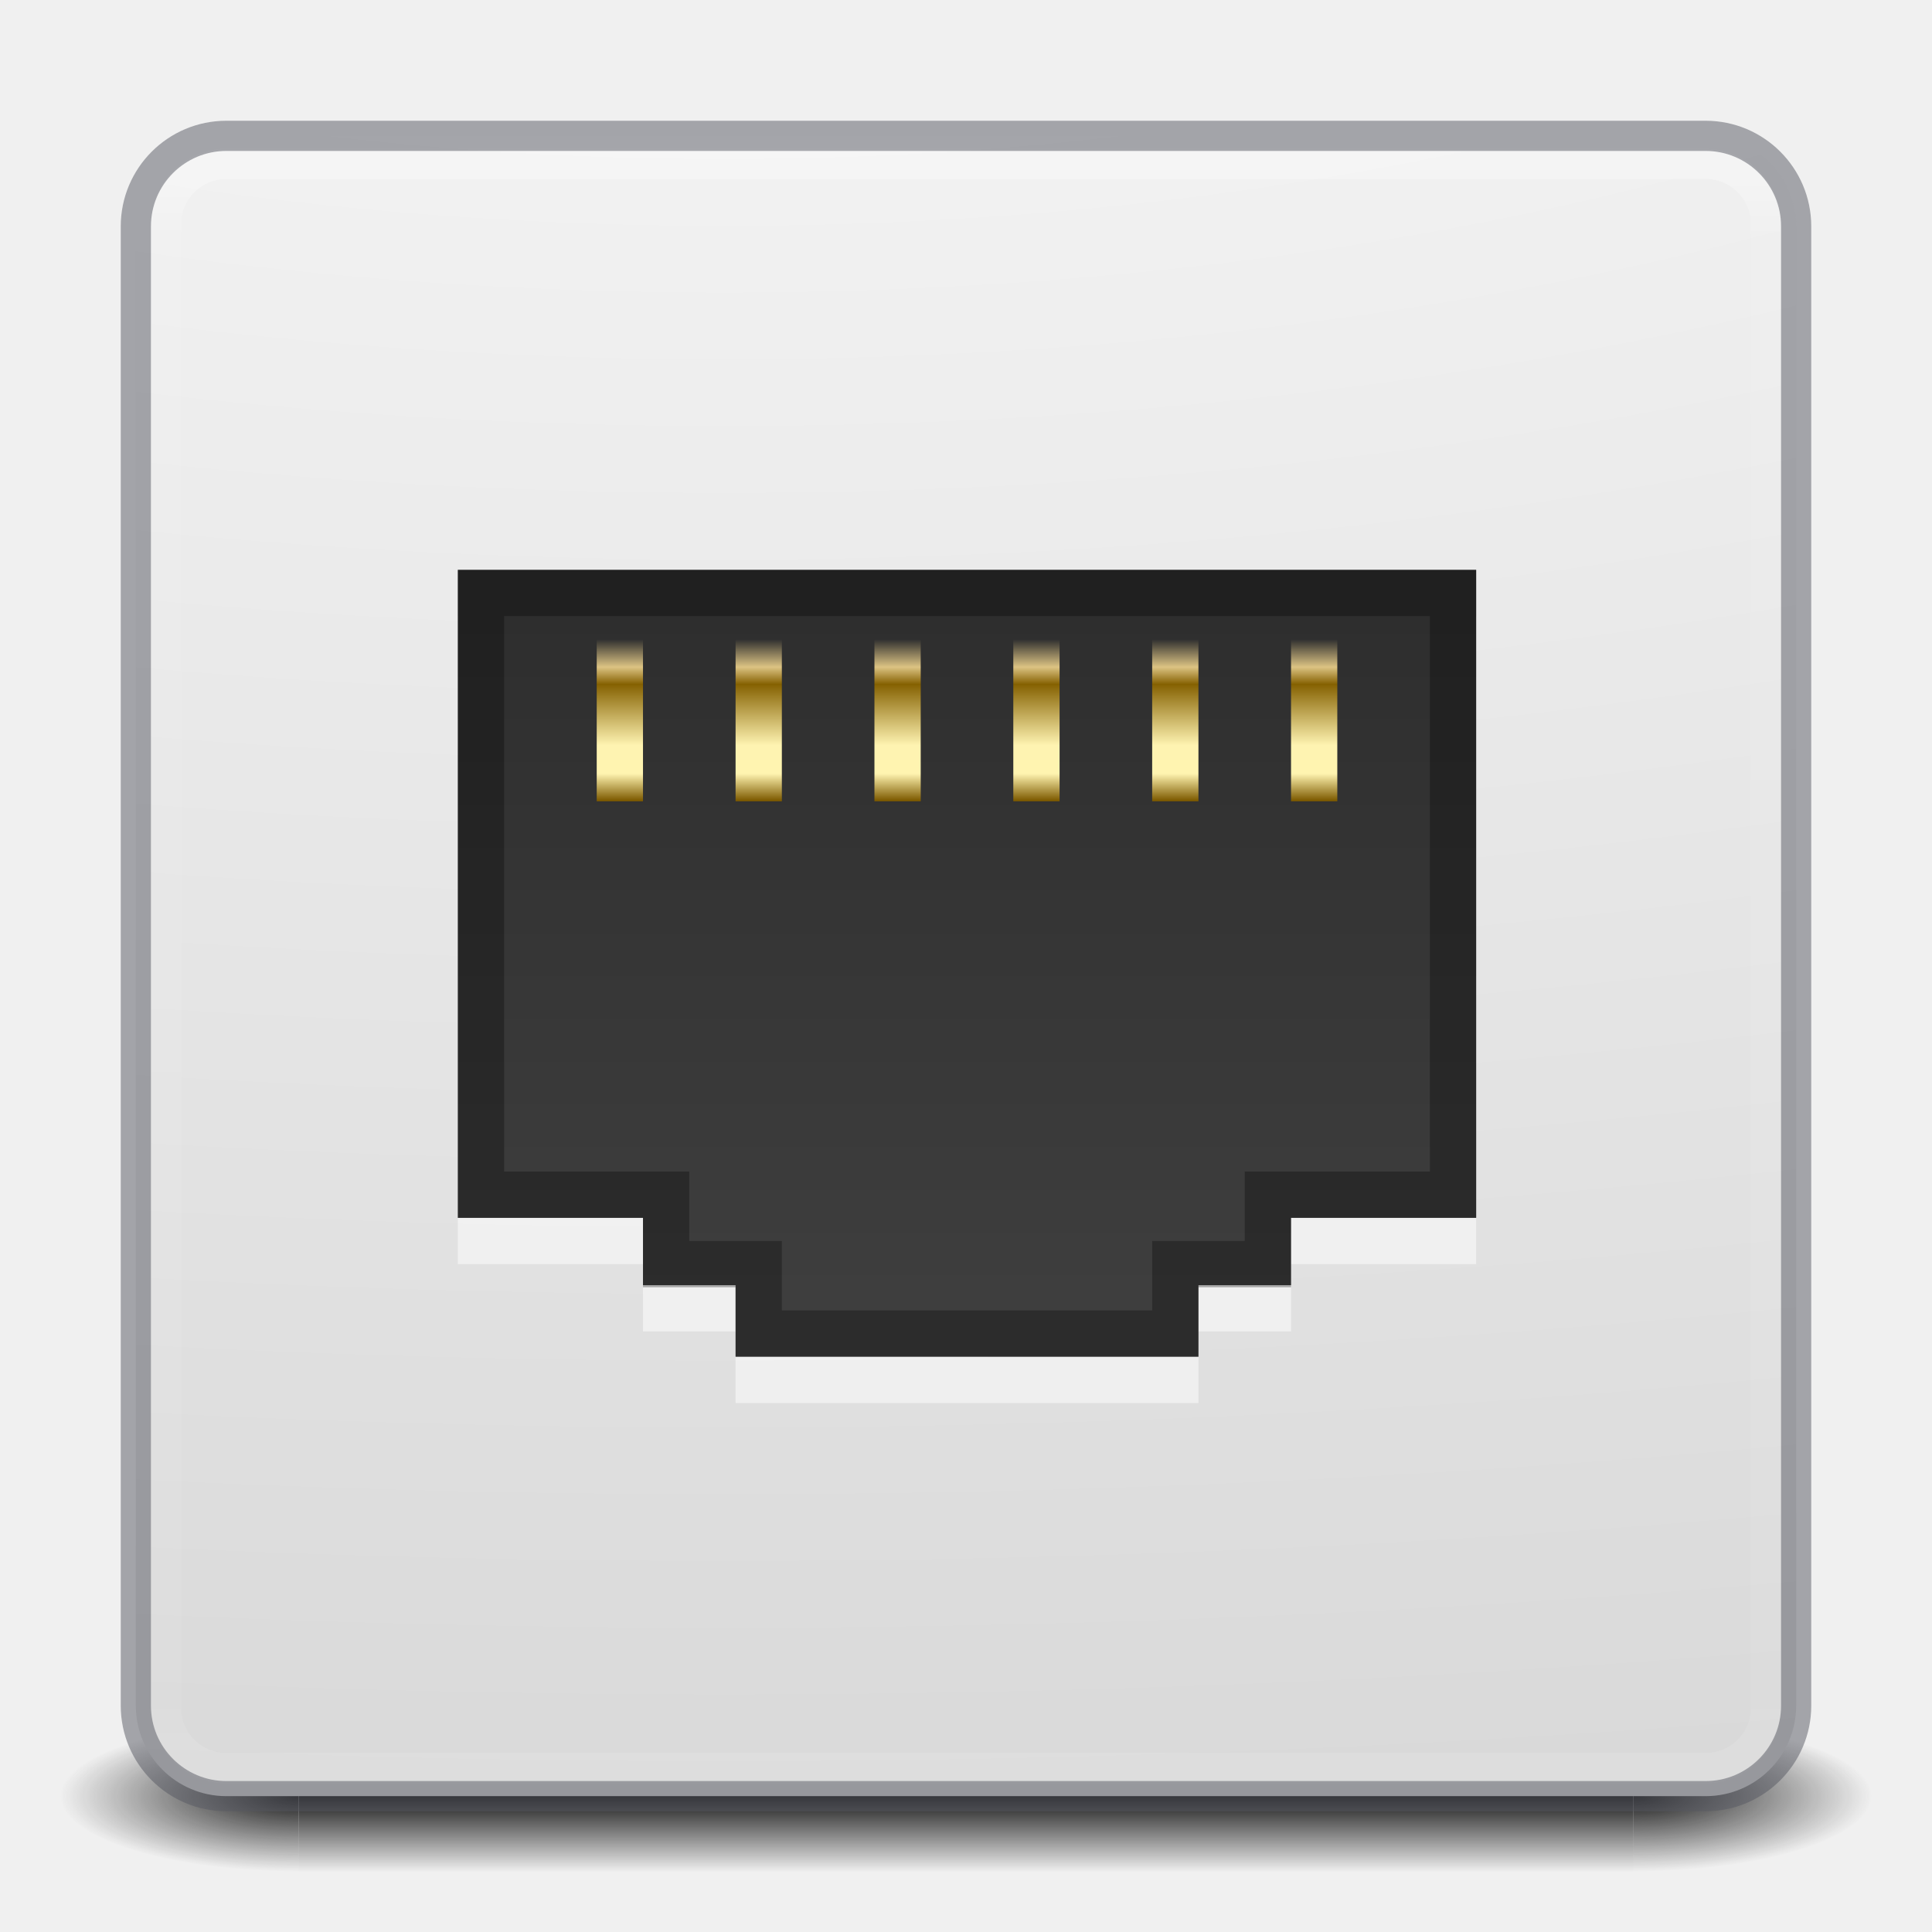
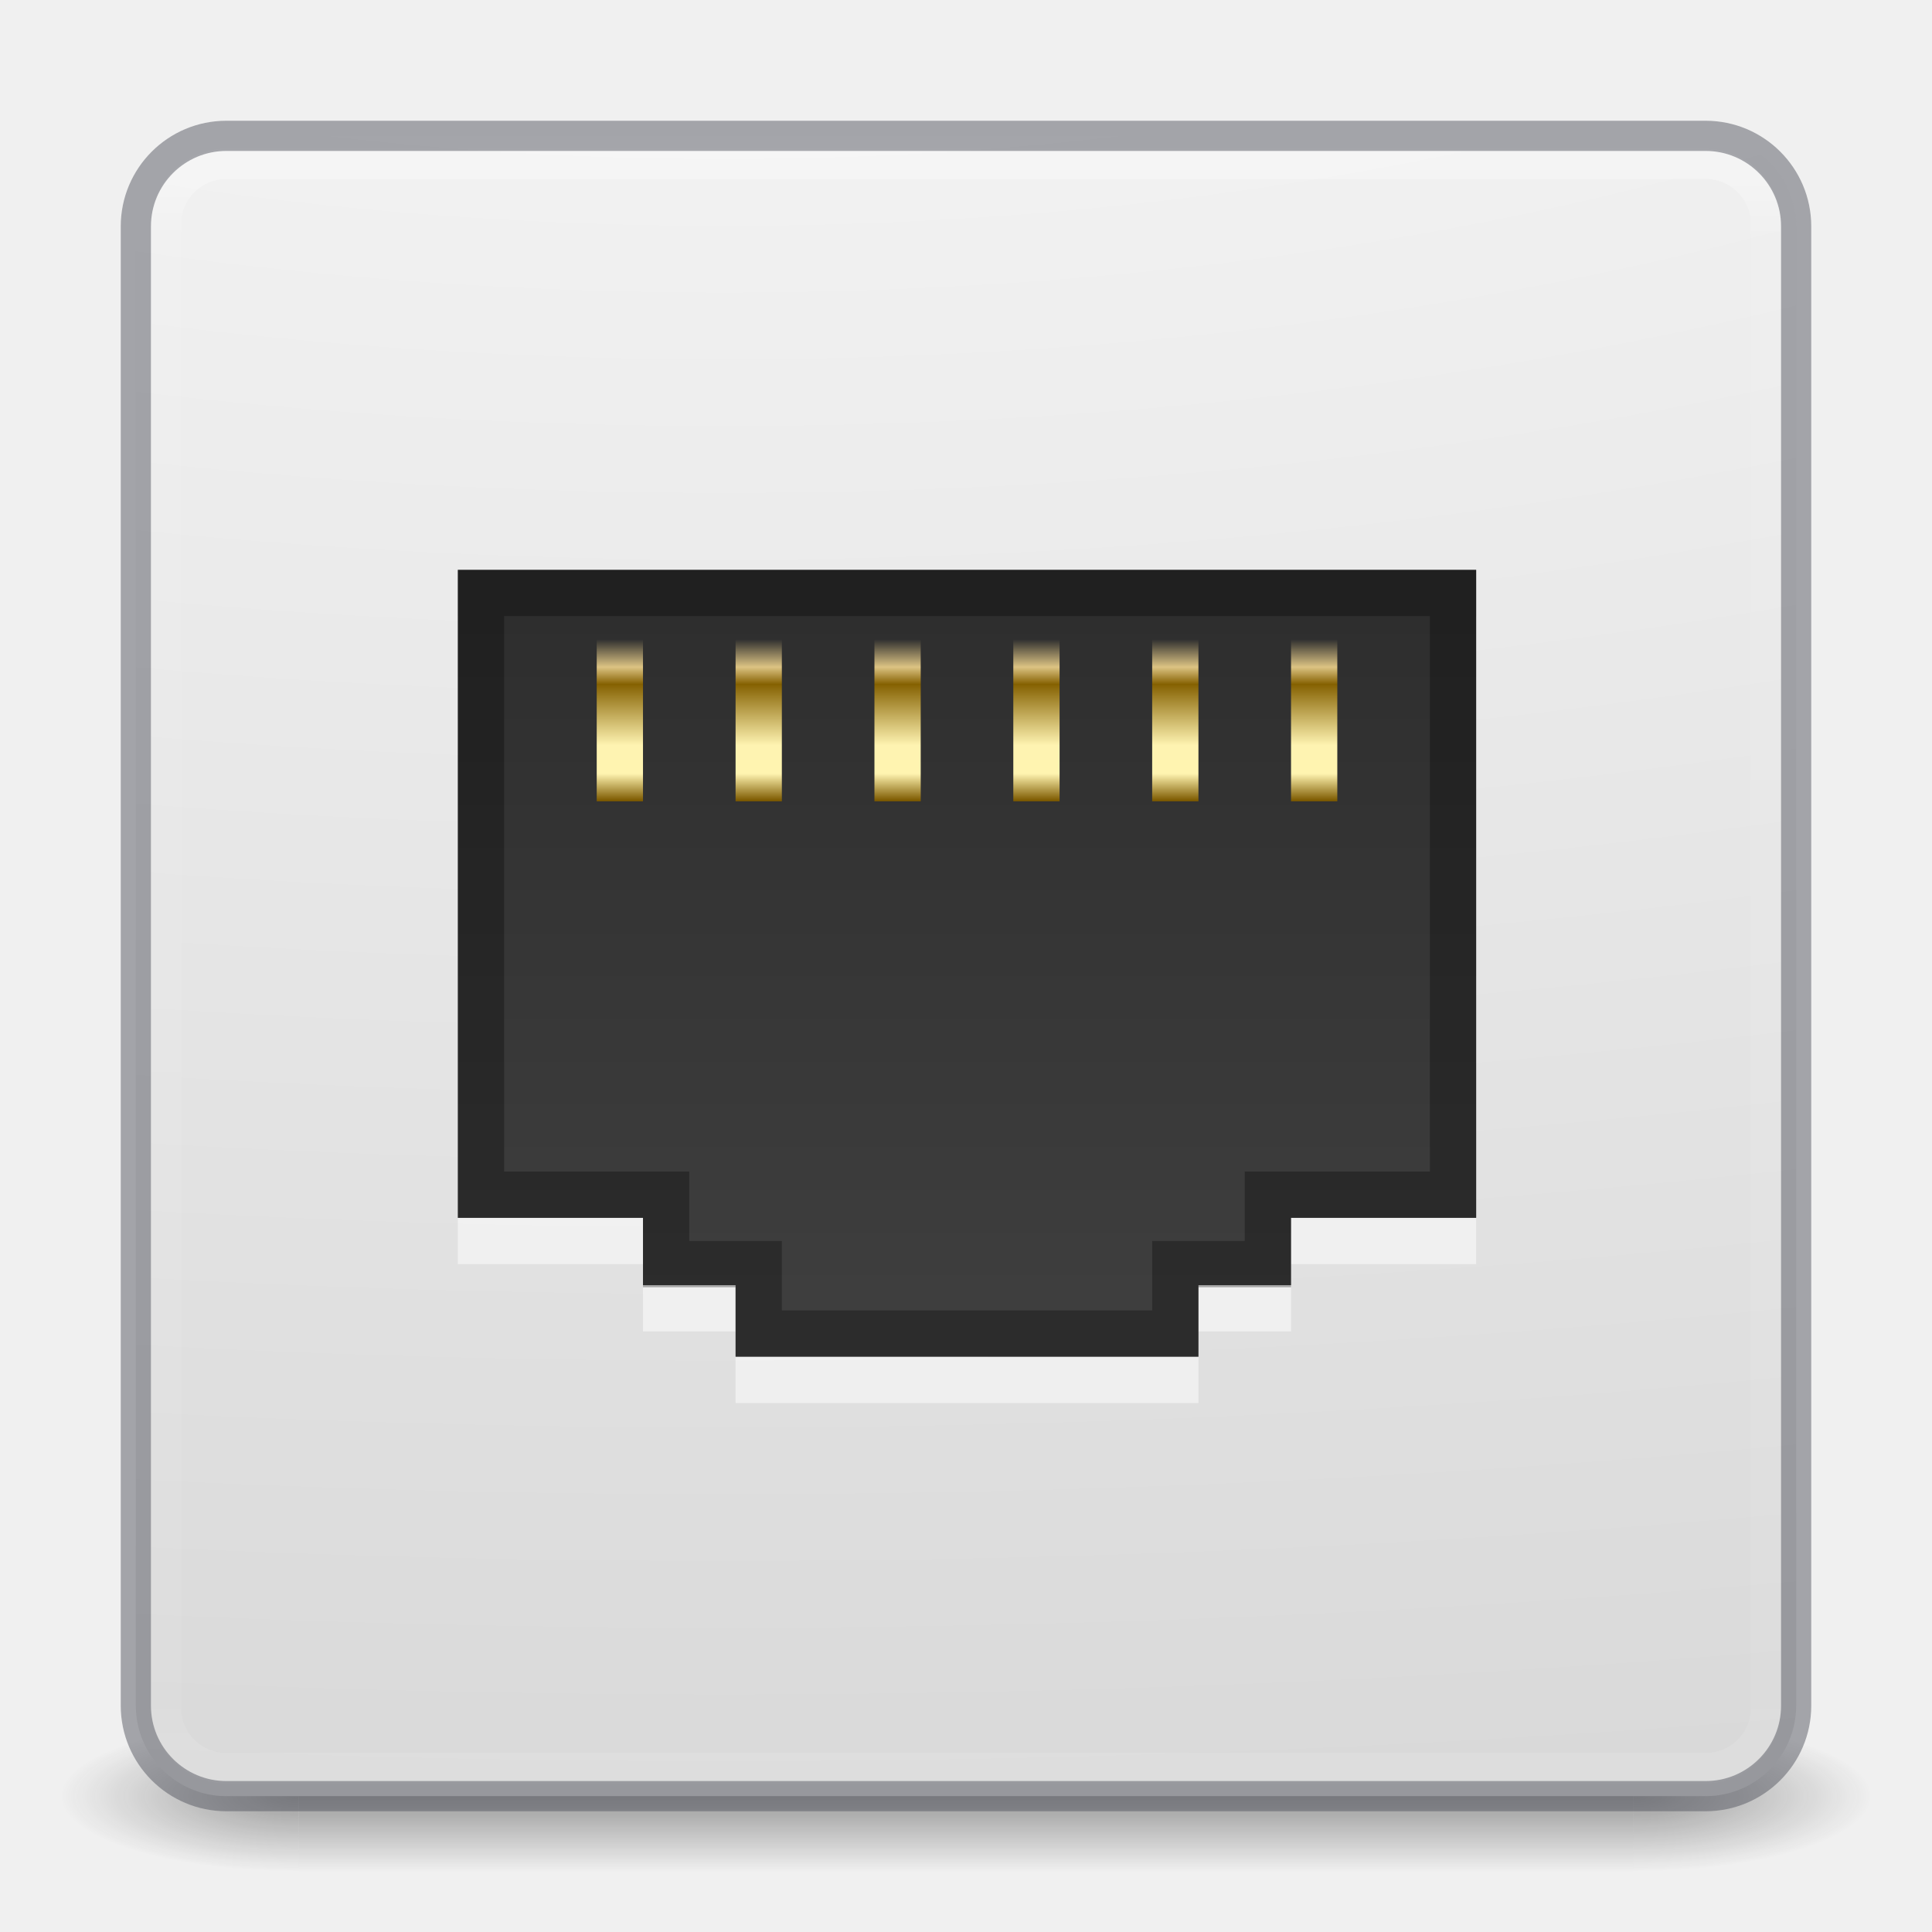
<svg xmlns="http://www.w3.org/2000/svg" xmlns:xlink="http://www.w3.org/1999/xlink" version="1.1" id="svg4332" height="64px" width="64px">
  <defs id="defs4334">
    <linearGradient x1="38.856" y1="26.32" x2="38.856" y2="32.522" id="linearGradient4225-5" xlink:href="#linearGradient4213-9" gradientUnits="userSpaceOnUse" gradientTransform="matrix(0.9921597,0,0,-0.9932415,0.2541701,63.79403)" />
    <linearGradient id="linearGradient4213-9">
      <stop id="stop4215-4" style="stop-color:#000000;stop-opacity:1" offset="0" />
      <stop id="stop4217-1" style="stop-color:#000000;stop-opacity:0" offset="1" />
    </linearGradient>
    <linearGradient y2="42.092" x2="24" y1="5.909" x1="24" gradientTransform="matrix(1.432432,0,0,1.436283,-2.378375,-2.470783)" gradientUnits="userSpaceOnUse" id="linearGradient3904" xlink:href="#linearGradient4270" />
    <linearGradient id="linearGradient4270">
      <stop id="stop4272" style="stop-color:#ffffff;stop-opacity:1" offset="0" />
      <stop id="stop4274" style="stop-color:#ffffff;stop-opacity:0.235" offset="0.035" />
      <stop id="stop4276" style="stop-color:#ffffff;stop-opacity:0.157" offset="0.962" />
      <stop id="stop4278" style="stop-color:#ffffff;stop-opacity:0.392" offset="1" />
    </linearGradient>
    <radialGradient r="12.672" fy="10.515" fx="7.454" cy="10.515" cx="7.454" gradientTransform="matrix(-1.2967431e-7,6.628853,-16.44353,-3.2167007e-7,196.9021,-62.92339)" gradientUnits="userSpaceOnUse" id="radialGradient4147" xlink:href="#linearGradient909" />
    <linearGradient id="linearGradient2867-449-88-871-390-598-476-591-434-148-57-177-8-3-3-6-4-8-8-8-5">
      <stop id="stop3750-1-0-7-6-6-1-3-9-3" style="stop-color:#95a3ab;stop-opacity:1" offset="0" />
      <stop id="stop3752-3-7-4-0-32-8-923-0-7" style="stop-color:#667885;stop-opacity:1" offset="0.262" />
      <stop id="stop3754-1-8-5-2-7-6-7-1-9" style="stop-color:#485a6c;stop-opacity:1" offset="0.705" />
      <stop id="stop3756-1-6-2-6-6-1-96-6-0" style="stop-color:#273445;stop-opacity:1" offset="1" />
    </linearGradient>
    <radialGradient gradientTransform="matrix(3.163875,0,0,1,38.29711,16)" gradientUnits="userSpaceOnUse" xlink:href="#linearGradient3688-166-749-654" id="radialGradient2873-966-168-714" fy="43.5" fx="4.993" r="2.5" cy="43.5" cx="4.993" />
    <linearGradient id="linearGradient3688-166-749-654">
      <stop offset="0" style="stop-color:#181818;stop-opacity:1" id="stop3088" />
      <stop offset="1" style="stop-color:#181818;stop-opacity:0" id="stop3090" />
    </linearGradient>
    <radialGradient gradientTransform="matrix(3.163875,0,0,1,-25.703,-103)" gradientUnits="userSpaceOnUse" xlink:href="#linearGradient3688-464-309-604" id="radialGradient2875-742-326-419" fy="43.5" fx="4.993" r="2.5" cy="43.5" cx="4.993" />
    <linearGradient id="linearGradient3688-464-309-604">
      <stop offset="0" style="stop-color:#181818;stop-opacity:1" id="stop3094" />
      <stop offset="1" style="stop-color:#181818;stop-opacity:0" id="stop3096" />
    </linearGradient>
    <linearGradient gradientUnits="userSpaceOnUse" xlink:href="#linearGradient3702-501-757-795" id="linearGradient2877-634-617-908" y2="39.999" x2="25.058" y1="47.028" x1="25.058" gradientTransform="matrix(1.57895,0,0,0.7142857,-5.894751,28.42857)" />
    <linearGradient id="linearGradient3702-501-757-795">
      <stop offset="0" style="stop-color:#181818;stop-opacity:0" id="stop3100" />
      <stop offset="0.5" style="stop-color:#181818;stop-opacity:1" id="stop3102" />
      <stop offset="1" style="stop-color:#181818;stop-opacity:0" id="stop3104" />
    </linearGradient>
    <linearGradient xlink:href="#linearGradient909" id="linearGradient903" x1="14.33" y1="32.022" x2="14.33" y2="-0.07" gradientUnits="userSpaceOnUse" gradientTransform="matrix(1.461539,0,0,1.461539,-4.384614,-42.38461)" />
    <linearGradient id="linearGradient909">
      <stop id="stop905" style="stop-color:#fafafa;stop-opacity:1" offset="0" />
      <stop id="stop907" style="stop-color:#d4d4d4;stop-opacity:1" offset="1" />
    </linearGradient>
    <linearGradient y2="16.699" x2="44.45" y1="13.714" x1="44.45" gradientTransform="matrix(1.533333,0,0,1.788889,-24.31785,-3.353248)" gradientUnits="userSpaceOnUse" id="linearGradient4241-8" xlink:href="#linearGradient5455-1-63-0" />
    <linearGradient id="linearGradient5455-1-63-0">
      <stop id="stop5457-8-46-8" offset="0" style="stop-color:#dcc383;stop-opacity:0;" />
      <stop style="stop-color:#dcc383;stop-opacity:1" offset="0.172" id="stop5469-5-8-3" />
      <stop style="stop-color:#856101;stop-opacity:1" offset="0.279" id="stop5467-6-7-9" />
      <stop style="stop-color:#fef3b1;stop-opacity:1" offset="0.657" id="stop5465-87-1-2" />
      <stop style="stop-color:#fff4b0;stop-opacity:1" offset="0.833" id="stop5463-81-1-0" />
      <stop id="stop5459-95-9-8" offset="1" style="stop-color:#7d5a00;stop-opacity:1" />
    </linearGradient>
    <linearGradient y2="16.699" x2="44.45" y1="13.714" x1="44.45" gradientTransform="matrix(1.533333,0,0,1.788889,-28.91785,-3.353248)" gradientUnits="userSpaceOnUse" id="linearGradient4346-1" xlink:href="#linearGradient5455-1-63-0" />
    <linearGradient y2="16.699" x2="44.45" y1="13.714" x1="44.45" gradientTransform="matrix(1.533333,0,0,1.788889,-33.51785,-3.353248)" gradientUnits="userSpaceOnUse" id="linearGradient4241-67" xlink:href="#linearGradient5455-1-63-0" />
    <linearGradient y2="16.699" x2="44.45" y1="13.714" x1="44.45" gradientTransform="matrix(1.533333,0,0,1.788889,-38.11785,-3.353248)" gradientUnits="userSpaceOnUse" id="linearGradient4346" xlink:href="#linearGradient5455-1-63-0" />
    <linearGradient y2="16.699" x2="44.45" y1="13.714" x1="44.45" gradientTransform="matrix(1.533333,0,0,1.788889,-42.71785,-3.353248)" gradientUnits="userSpaceOnUse" id="linearGradient4241" xlink:href="#linearGradient5455-1-63-0" />
    <linearGradient xlink:href="#linearGradient5455-1-63-0" id="linearGradient4172" gradientUnits="userSpaceOnUse" gradientTransform="matrix(1.533333,0,0,1.788889,-47.31785,-3.353248)" x1="44.45" y1="13.714" x2="44.45" y2="16.699" />
    <linearGradient xlink:href="#linearGradient3881-1-3" id="linearGradient4180" gradientUnits="userSpaceOnUse" gradientTransform="matrix(2.409523,0,0,2.585124,-24.59596,-30.53464)" x1="24" y1="19.114" x2="24" y2="28.975" />
    <linearGradient id="linearGradient3881-1-3">
      <stop style="stop-color:#2d2d2d;stop-opacity:1" offset="0" id="stop3883-6-7" />
      <stop style="stop-color:#3f3f3f;stop-opacity:1" offset="1" id="stop3885-2-3" />
    </linearGradient>
  </defs>
-   <rect style="fill:url(#radialGradient2873-966-168-714);fill-opacity:1;stroke:none;stroke-width:1.062" id="rect2801" y="57" x="54.105" height="5" width="7.895" />
-   <rect style="fill:url(#radialGradient2875-742-326-419);fill-opacity:1;stroke:none;stroke-width:1.062" id="rect3696" transform="scale(-1)" y="-62" x="-9.895" height="5" width="7.895" />
-   <rect style="fill:url(#linearGradient2877-634-617-908);fill-opacity:1;stroke:none;stroke-width:1.062" id="rect3700" y="57" x="9.895" height="5" width="44.211" />
+   <rect style="fill:url(#radialGradient2873-966-168-714);fill-opacity:1;stroke:none;stroke-width:1.062;opacity:0.4" id="rect2801" y="57" x="54.105" height="5" width="7.895" />
+   <rect style="fill:url(#radialGradient2875-742-326-419);fill-opacity:1;stroke:none;stroke-width:1.062;opacity:0.4" id="rect3696" transform="scale(-1)" y="-62" x="-9.895" height="5" width="7.895" />
+   <rect style="fill:url(#linearGradient2877-634-617-908);fill-opacity:1;stroke:none;stroke-width:1.062;opacity:0.4" id="rect3700" y="57" x="9.895" height="5" width="44.211" />
  <rect width="55" height="55" rx="3" ry="3" x="4.5" y="4.5" id="rect5505-21-3-8-5-2-9" style="color:#000000;display:inline;overflow:visible;visibility:visible;fill:url(#radialGradient4147);fill-opacity:1;fill-rule:nonzero;stroke:none;stroke-width:1;marker:none;enable-background:accumulate;stroke-miterlimit:4;stroke-dasharray:none" />
  <rect style="opacity:0.3;fill:none;stroke:url(#linearGradient3904);stroke-width:1;stroke-linecap:round;stroke-linejoin:round;stroke-miterlimit:4;stroke-dasharray:none;stroke-dashoffset:0;stroke-opacity:1" id="rect6741" y="5.429" x="5.5" ry="2" rx="2" height="53.142" width="53" />
  <rect style="color:#000000;display:inline;overflow:visible;visibility:visible;opacity:0.5;fill:none;stroke:#555761;stroke-width:1;stroke-linecap:round;stroke-linejoin:round;stroke-miterlimit:4;stroke-dasharray:none;stroke-dashoffset:0;stroke-opacity:1;marker:none;enable-background:accumulate" id="rect5505-21-9" y="4.5" x="4.5" ry="3" rx="3" height="55" width="55" />
  <path style="color:#000000;display:inline;overflow:visible;visibility:visible;opacity:0.5;fill:#ffffff;fill-opacity:1;fill-rule:nonzero;stroke:none;stroke-width:4.6;marker:none;enable-background:accumulate" d="M 15.167,20.41 V 41.877 H 21.3 v 2.23 h 3.067 v 2.37 h 15.333 v -2.37 h 3.067 v -2.23 h 6.133 V 20.41 Z" id="rect4488-7" />
  <path style="color:#000000;display:inline;overflow:visible;visibility:visible;fill:url(#linearGradient4180);fill-opacity:1;fill-rule:nonzero;stroke:none;stroke-width:4.6;marker:none;enable-background:accumulate" d="M 15.167,18.877 V 40.343 H 21.3 v 2.23 h 3.067 v 2.37 h 15.333 v -2.37 h 3.067 v -2.23 h 6.133 V 18.877 Z" id="rect4488" />
  <path style="color:#000000;display:inline;overflow:visible;visibility:visible;opacity:0.3;fill:none;stroke:#000000;stroke-width:1.533;stroke-linecap:butt;stroke-linejoin:miter;stroke-miterlimit:4;stroke-dasharray:none;stroke-dashoffset:0;stroke-opacity:1;marker:none;enable-background:accumulate" d="m 15.933,19.643 v 19.933 h 6.133 v 2.3 h 3.067 v 2.3 h 13.8 v -2.3 h 3.067 v -2.3 h 6.133 V 19.643 Z" id="rect4488-0" />
  <rect style="color:#000000;display:inline;overflow:visible;visibility:visible;fill:url(#linearGradient4172);fill-opacity:1;fill-rule:nonzero;stroke:none;stroke-width:4.6;marker:none;enable-background:accumulate" id="rect5264-2-7" width="1.533" height="5.367" x="19.767" y="21.177" />
  <rect style="color:#000000;display:inline;overflow:visible;visibility:visible;fill:url(#linearGradient4241);fill-opacity:1;fill-rule:nonzero;stroke:none;stroke-width:4.6;marker:none;enable-background:accumulate" id="rect5264-2-7-0" width="1.533" height="5.367" x="24.367" y="21.177" />
  <rect style="color:#000000;display:inline;overflow:visible;visibility:visible;fill:url(#linearGradient4346);fill-opacity:1;fill-rule:nonzero;stroke:none;stroke-width:4.6;marker:none;enable-background:accumulate" id="rect5264-2-7-05" width="1.533" height="5.367" x="28.967" y="21.177" />
  <rect style="color:#000000;display:inline;overflow:visible;visibility:visible;fill:url(#linearGradient4241-67);fill-opacity:1;fill-rule:nonzero;stroke:none;stroke-width:4.6;marker:none;enable-background:accumulate" id="rect5264-2-7-0-5" width="1.533" height="5.367" x="33.567" y="21.177" />
  <rect style="color:#000000;display:inline;overflow:visible;visibility:visible;fill:url(#linearGradient4346-1);fill-opacity:1;fill-rule:nonzero;stroke:none;stroke-width:4.6;marker:none;enable-background:accumulate" id="rect5264-2-7-8" width="1.533" height="5.367" x="38.167" y="21.177" />
  <rect style="color:#000000;display:inline;overflow:visible;visibility:visible;fill:url(#linearGradient4241-8);fill-opacity:1;fill-rule:nonzero;stroke:none;stroke-width:4.6;marker:none;enable-background:accumulate" id="rect5264-2-7-0-1" width="1.533" height="5.367" x="42.767" y="21.177" />
</svg>
